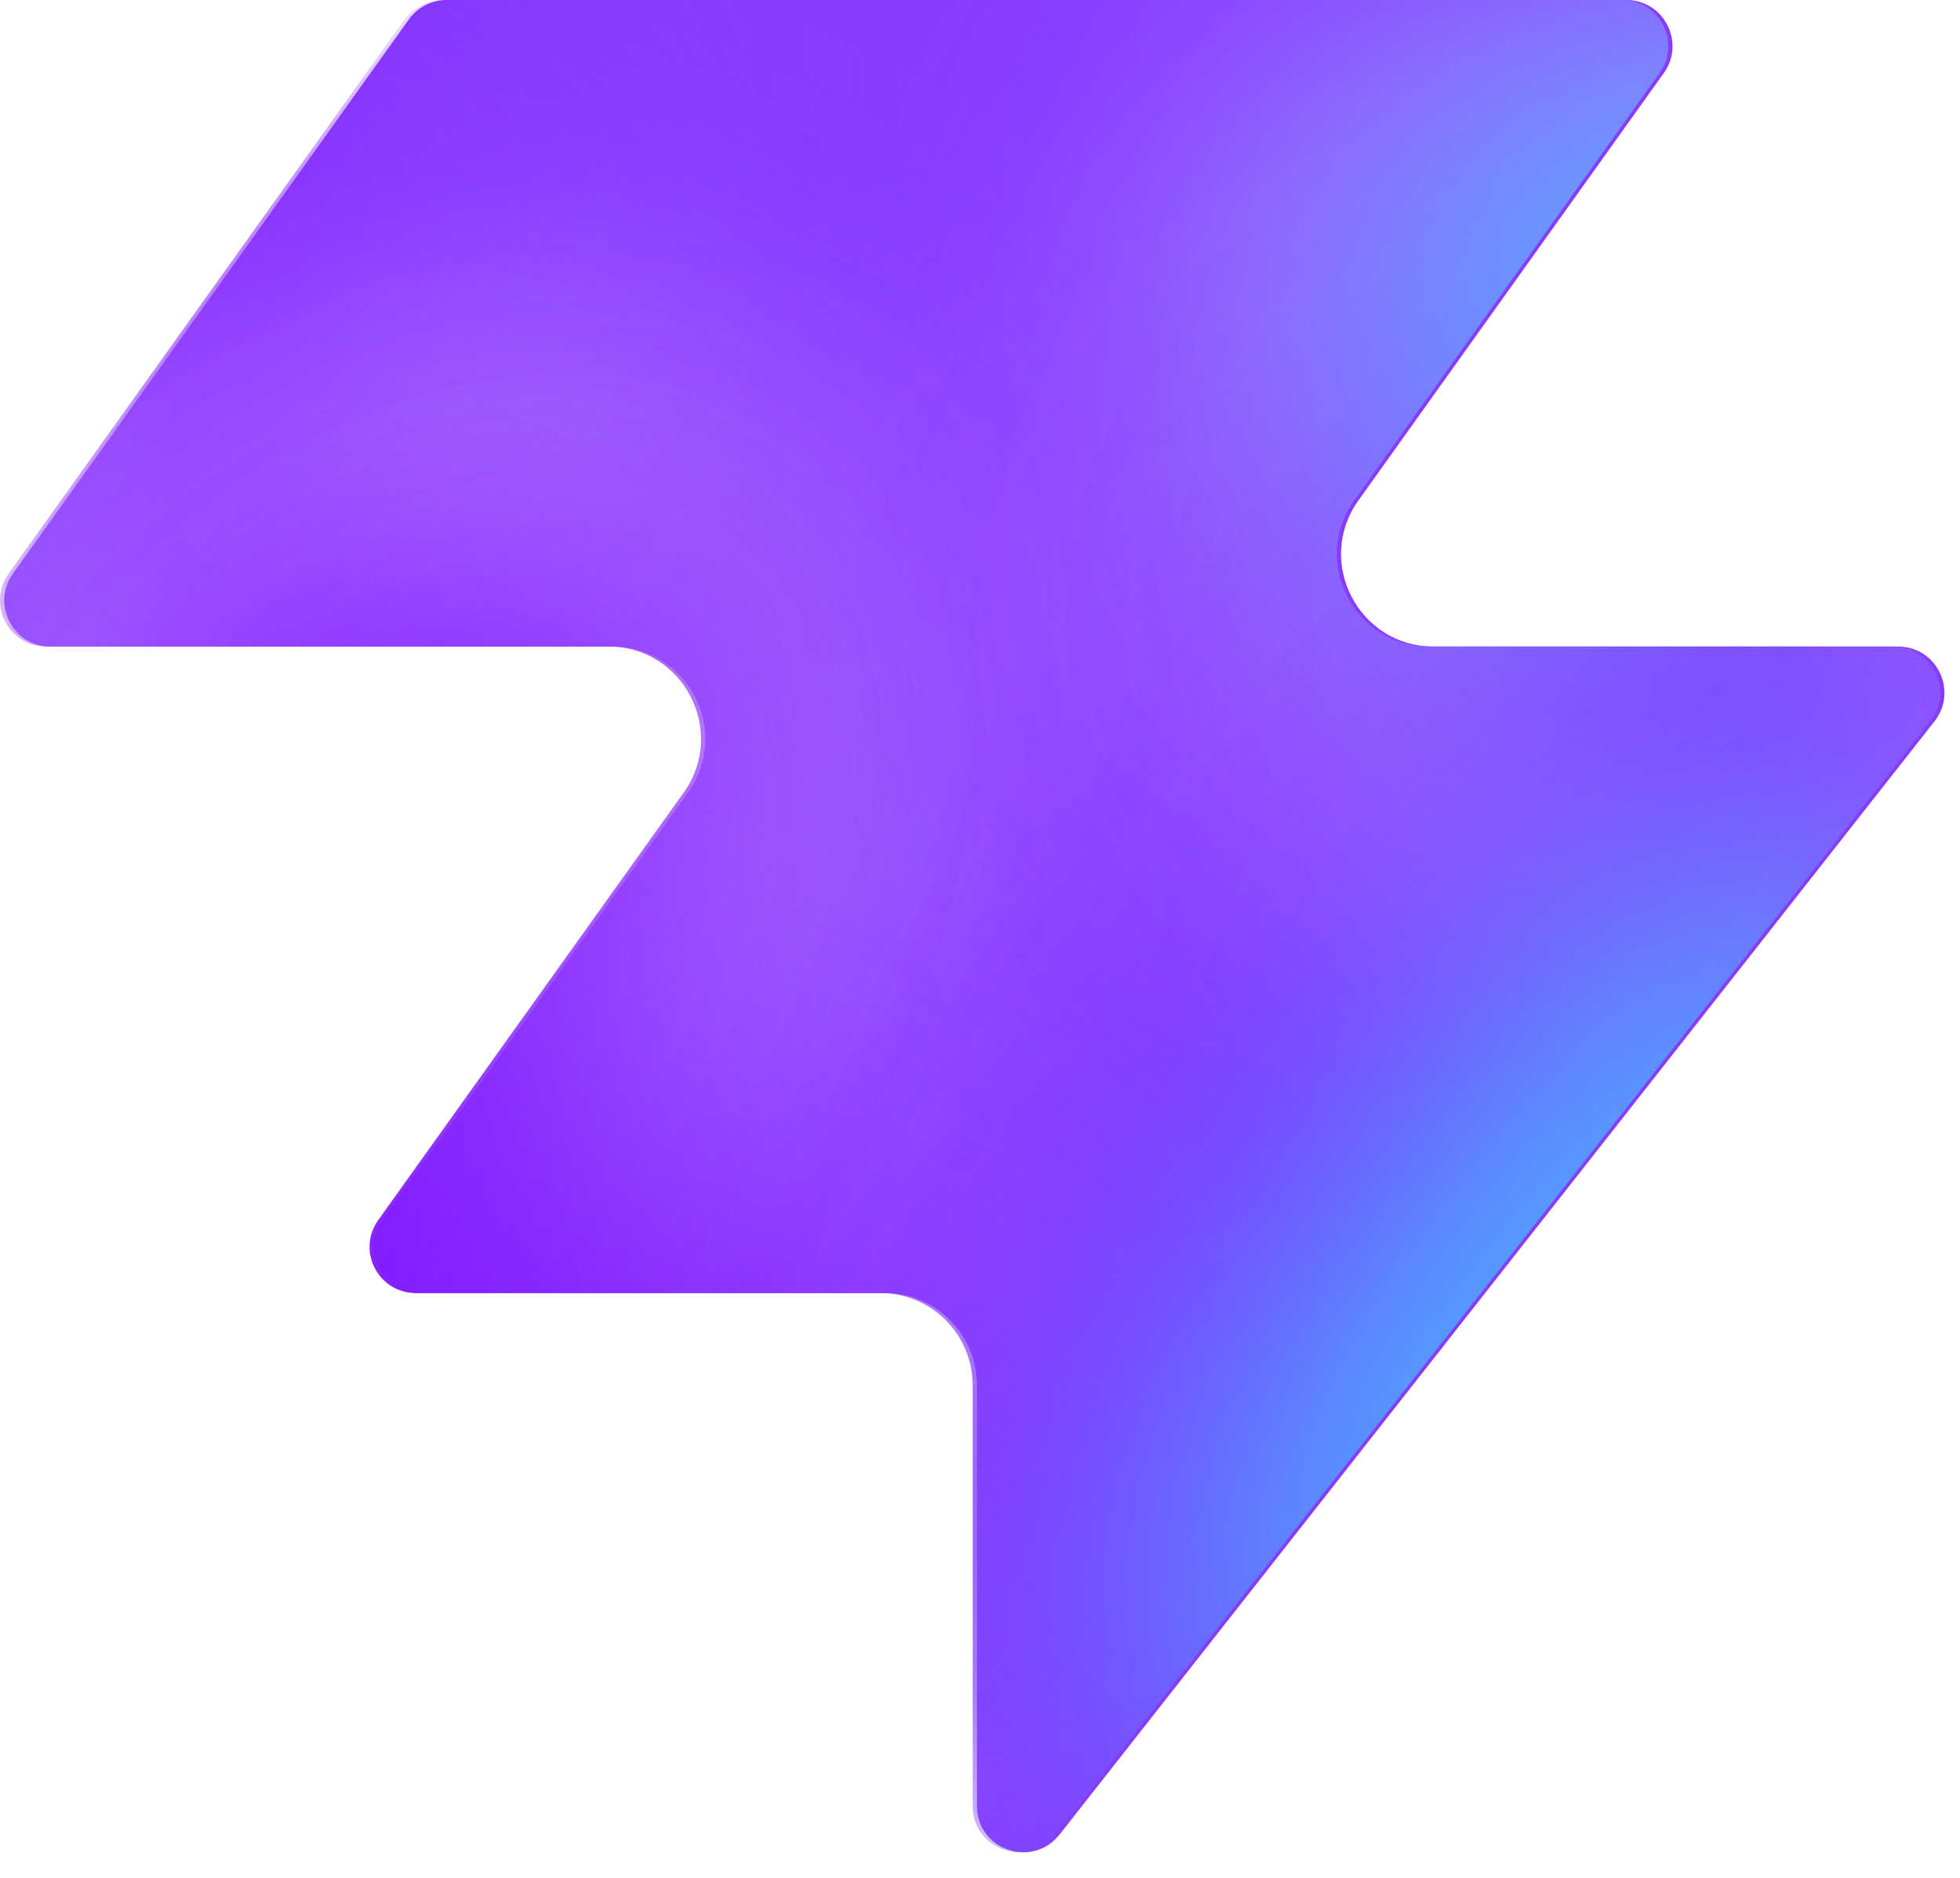
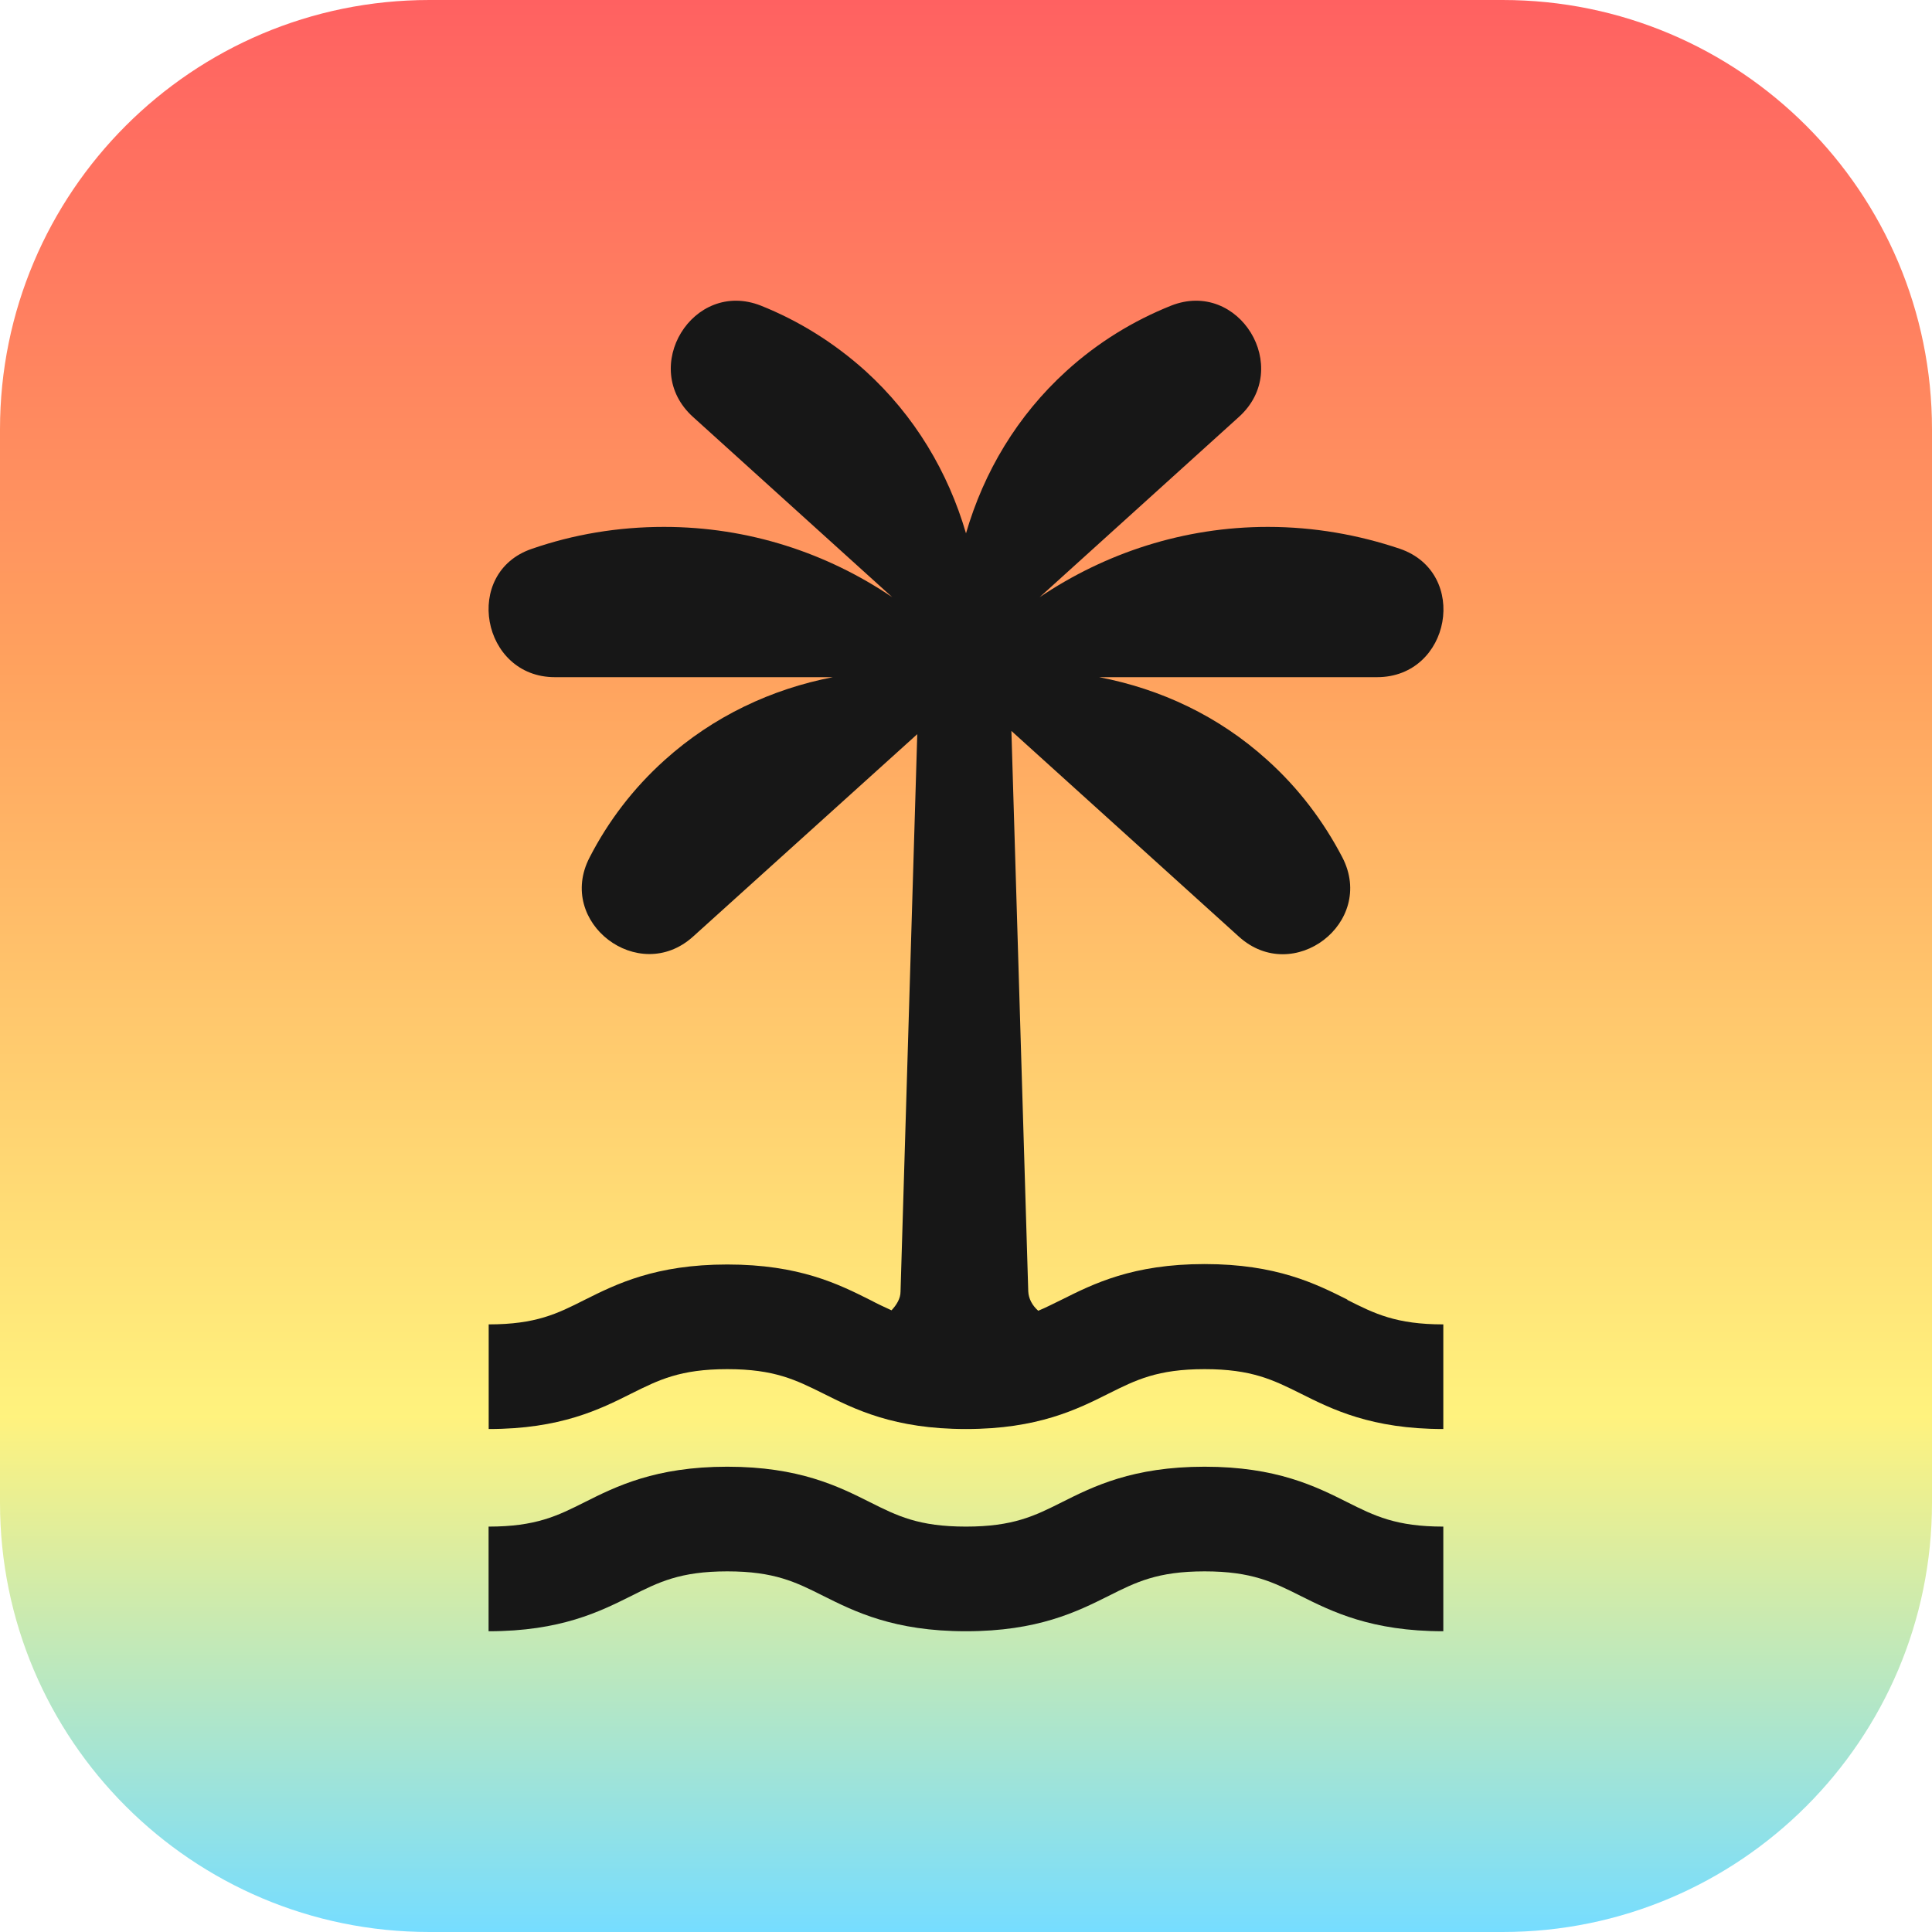
- <svg xmlns="http://www.w3.org/2000/svg" width="48" height="46" fill="none" viewBox="0 0 48 46">
-   <path fill="#863bff" d="M25.946 44.938c-.664.845-2.021.375-2.021-.698V33.937a2.26 2.26 0 0 0-2.262-2.262H10.287c-.92 0-1.456-1.04-.92-1.788l7.48-10.471c1.07-1.497 0-3.578-1.842-3.578H1.237c-.92 0-1.456-1.04-.92-1.788L10.013.474c.214-.297.556-.474.92-.474h28.894c.92 0 1.456 1.04.92 1.788l-7.48 10.471c-1.07 1.498 0 3.579 1.842 3.579h11.377c.943 0 1.473 1.088.89 1.83L25.947 44.94z" style="fill:#863bff;fill:color(display-p3 .525 .23 1);fill-opacity:1" />
-   <mask id="a" width="48" height="46" x="0" y="0" maskUnits="userSpaceOnUse" style="mask-type:alpha">
-     <path fill="#000" d="M25.842 44.938c-.664.844-2.021.375-2.021-.698V33.937a2.26 2.26 0 0 0-2.262-2.262H10.183c-.92 0-1.456-1.04-.92-1.788l7.48-10.471c1.07-1.498 0-3.579-1.842-3.579H1.133c-.92 0-1.456-1.04-.92-1.787L9.91.473c.214-.297.556-.474.92-.474h28.894c.92 0 1.456 1.04.92 1.788l-7.48 10.471c-1.07 1.498 0 3.578 1.842 3.578h11.377c.943 0 1.473 1.088.89 1.832L25.843 44.94z" style="fill:#000;fill-opacity:1" />
-   </mask>
-   <g mask="url(#a)">
-     <g filter="url(#b)">
-       <ellipse cx="5.508" cy="14.704" fill="#ede6ff" rx="5.508" ry="14.704" style="fill:#ede6ff;fill:color(display-p3 .927 .903 1);fill-opacity:1" transform="matrix(.00324 1 1 -.00324 -4.47 31.516)" />
-     </g>
-     <g filter="url(#c)">
-       <ellipse cx="10.399" cy="29.851" fill="#ede6ff" rx="10.399" ry="29.851" style="fill:#ede6ff;fill:color(display-p3 .927 .903 1);fill-opacity:1" transform="matrix(.00324 1 1 -.00324 -39.328 7.883)" />
-     </g>
-     <g filter="url(#d)">
-       <ellipse cx="5.508" cy="30.487" fill="#7e14ff" rx="5.508" ry="30.487" style="fill:#7e14ff;fill:color(display-p3 .492 .077 1);fill-opacity:1" transform="rotate(89.814 -25.913 -14.639)scale(1 -1)" />
-     </g>
-     <g filter="url(#e)">
-       <ellipse cx="5.508" cy="30.599" fill="#7e14ff" rx="5.508" ry="30.599" style="fill:#7e14ff;fill:color(display-p3 .492 .077 1);fill-opacity:1" transform="rotate(89.814 -32.644 -3.334)scale(1 -1)" />
-     </g>
-     <g filter="url(#f)">
-       <ellipse cx="5.508" cy="30.599" fill="#7e14ff" rx="5.508" ry="30.599" style="fill:#7e14ff;fill:color(display-p3 .492 .077 1);fill-opacity:1" transform="matrix(.00324 1 1 -.00324 -34.34 30.47)" />
-     </g>
-     <g filter="url(#g)">
-       <ellipse cx="14.072" cy="22.078" fill="#ede6ff" rx="14.072" ry="22.078" style="fill:#ede6ff;fill:color(display-p3 .927 .903 1);fill-opacity:1" transform="rotate(93.35 24.506 48.493)scale(-1 1)" />
-     </g>
-     <g filter="url(#h)">
-       <ellipse cx="3.47" cy="21.501" fill="#7e14ff" rx="3.47" ry="21.501" style="fill:#7e14ff;fill:color(display-p3 .492 .077 1);fill-opacity:1" transform="rotate(89.009 28.708 47.59)scale(-1 1)" />
-     </g>
-     <g filter="url(#i)">
-       <ellipse cx="3.47" cy="21.501" fill="#7e14ff" rx="3.47" ry="21.501" style="fill:#7e14ff;fill:color(display-p3 .492 .077 1);fill-opacity:1" transform="rotate(89.009 28.708 47.59)scale(-1 1)" />
-     </g>
-     <g filter="url(#j)">
-       <ellipse cx=".387" cy="8.972" fill="#7e14ff" rx="4.407" ry="29.108" style="fill:#7e14ff;fill:color(display-p3 .492 .077 1);fill-opacity:1" transform="rotate(39.51 .387 8.972)" />
-     </g>
-     <g filter="url(#k)">
-       <ellipse cx="47.523" cy="-6.092" fill="#7e14ff" rx="4.407" ry="29.108" style="fill:#7e14ff;fill:color(display-p3 .492 .077 1);fill-opacity:1" transform="rotate(37.892 47.523 -6.092)" />
-     </g>
-     <g filter="url(#l)">
-       <ellipse cx="41.412" cy="6.333" fill="#47bfff" rx="5.971" ry="9.665" style="fill:#47bfff;fill:color(display-p3 .28 .748 1);fill-opacity:1" transform="rotate(37.892 41.412 6.333)" />
-     </g>
-     <g filter="url(#m)">
-       <ellipse cx="-1.879" cy="38.332" fill="#7e14ff" rx="4.407" ry="29.108" style="fill:#7e14ff;fill:color(display-p3 .492 .077 1);fill-opacity:1" transform="rotate(37.892 -1.88 38.332)" />
-     </g>
-     <g filter="url(#n)">
-       <ellipse cx="-1.879" cy="38.332" fill="#7e14ff" rx="4.407" ry="29.108" style="fill:#7e14ff;fill:color(display-p3 .492 .077 1);fill-opacity:1" transform="rotate(37.892 -1.88 38.332)" />
-     </g>
-     <g filter="url(#o)">
-       <ellipse cx="35.651" cy="29.907" fill="#7e14ff" rx="4.407" ry="29.108" style="fill:#7e14ff;fill:color(display-p3 .492 .077 1);fill-opacity:1" transform="rotate(37.892 35.651 29.907)" />
-     </g>
-     <g filter="url(#p)">
-       <ellipse cx="38.418" cy="32.4" fill="#47bfff" rx="5.971" ry="15.297" style="fill:#47bfff;fill:color(display-p3 .28 .748 1);fill-opacity:1" transform="rotate(37.892 38.418 32.4)" />
-     </g>
-   </g>
+ <svg xmlns="http://www.w3.org/2000/svg" width="18" height="18" viewBox="0 0 18 18" fill="none">
+   <rect width="18" height="18" rx="4" fill="url(#paint0_linear_852_3841)" fill-opacity="0.99" />
+   <path d="M11.223 13.665C10.553 13.665 10.186 13.849 9.893 13.996C9.64 14.123 9.44 14.223 8.999 14.223C8.559 14.223 8.359 14.123 8.106 13.996C7.813 13.849 7.446 13.665 6.776 13.665C6.106 13.665 5.739 13.849 5.446 13.996C5.193 14.123 4.993 14.223 4.552 14.223V15.198C5.223 15.198 5.589 15.015 5.883 14.868C6.136 14.741 6.336 14.64 6.776 14.64C7.216 14.64 7.416 14.741 7.669 14.868C7.963 15.015 8.329 15.198 8.999 15.198C9.67 15.198 10.036 15.015 10.33 14.868C10.583 14.741 10.783 14.64 11.223 14.64C11.663 14.64 11.863 14.741 12.116 14.868C12.41 15.015 12.776 15.198 13.447 15.198V14.223C13.007 14.223 12.806 14.123 12.553 13.996C12.26 13.849 11.893 13.665 11.223 13.665Z" fill="#171717" />
+   <path d="M12.553 12.108C12.26 11.961 11.893 11.777 11.223 11.777C10.553 11.777 10.187 11.961 9.893 12.108C9.816 12.145 9.746 12.182 9.673 12.212C9.616 12.162 9.583 12.098 9.58 12.031L9.423 6.81L11.543 8.727C12.05 9.185 12.82 8.597 12.507 7.989C12.333 7.655 12.1 7.344 11.807 7.081C11.353 6.67 10.813 6.419 10.24 6.309H12.83C13.517 6.309 13.693 5.337 13.043 5.113C12.657 4.983 12.243 4.909 11.813 4.909C11.027 4.909 10.296 5.153 9.686 5.564L11.543 3.884C12.05 3.426 11.543 2.597 10.91 2.848C10.56 2.988 10.23 3.189 9.936 3.456C9.476 3.874 9.166 4.398 9 4.969C8.833 4.398 8.523 3.874 8.063 3.456C7.77 3.192 7.44 2.988 7.09 2.848C6.456 2.597 5.95 3.426 6.456 3.884L8.313 5.564C7.706 5.153 6.976 4.909 6.186 4.909C5.756 4.909 5.343 4.979 4.956 5.113C4.306 5.333 4.486 6.309 5.169 6.309H7.76C7.19 6.419 6.646 6.673 6.193 7.081C5.9 7.344 5.666 7.652 5.493 7.989C5.179 8.594 5.95 9.182 6.456 8.727L8.546 6.84L8.39 12.035C8.39 12.098 8.353 12.158 8.306 12.208C8.24 12.178 8.176 12.148 8.106 12.111C7.813 11.964 7.446 11.781 6.776 11.781C6.106 11.781 5.74 11.964 5.446 12.111C5.193 12.239 4.993 12.339 4.553 12.339V13.314C5.223 13.314 5.59 13.13 5.883 12.983C6.136 12.857 6.336 12.756 6.776 12.756C7.216 12.756 7.416 12.857 7.67 12.983C7.963 13.13 8.33 13.314 9 13.314C9.67 13.314 10.037 13.13 10.33 12.983C10.583 12.857 10.783 12.756 11.223 12.756C11.663 12.756 11.863 12.857 12.117 12.983C12.41 13.13 12.777 13.314 13.447 13.314V12.339C13.007 12.339 12.807 12.239 12.553 12.111V12.108Z" fill="#171717" />
  <defs>
-     <filter id="b" width="60.045" height="41.654" x="-19.77" y="16.149" color-interpolation-filters="sRGB" filterUnits="userSpaceOnUse">
-       <feFlood flood-opacity="0" result="BackgroundImageFix" />
-       <feBlend in="SourceGraphic" in2="BackgroundImageFix" result="shape" />
-       <feGaussianBlur result="effect1_foregroundBlur_2002_17158" stdDeviation="7.659" />
-     </filter>
-     <filter id="c" width="90.34" height="51.437" x="-54.613" y="-7.533" color-interpolation-filters="sRGB" filterUnits="userSpaceOnUse">
-       <feFlood flood-opacity="0" result="BackgroundImageFix" />
-       <feBlend in="SourceGraphic" in2="BackgroundImageFix" result="shape" />
-       <feGaussianBlur result="effect1_foregroundBlur_2002_17158" stdDeviation="7.659" />
-     </filter>
-     <filter id="d" width="79.355" height="29.4" x="-49.64" y="2.03" color-interpolation-filters="sRGB" filterUnits="userSpaceOnUse">
-       <feFlood flood-opacity="0" result="BackgroundImageFix" />
-       <feBlend in="SourceGraphic" in2="BackgroundImageFix" result="shape" />
-       <feGaussianBlur result="effect1_foregroundBlur_2002_17158" stdDeviation="4.596" />
-     </filter>
-     <filter id="e" width="79.579" height="29.4" x="-45.045" y="20.029" color-interpolation-filters="sRGB" filterUnits="userSpaceOnUse">
-       <feFlood flood-opacity="0" result="BackgroundImageFix" />
-       <feBlend in="SourceGraphic" in2="BackgroundImageFix" result="shape" />
-       <feGaussianBlur result="effect1_foregroundBlur_2002_17158" stdDeviation="4.596" />
-     </filter>
-     <filter id="f" width="79.579" height="29.4" x="-43.513" y="21.178" color-interpolation-filters="sRGB" filterUnits="userSpaceOnUse">
-       <feFlood flood-opacity="0" result="BackgroundImageFix" />
-       <feBlend in="SourceGraphic" in2="BackgroundImageFix" result="shape" />
-       <feGaussianBlur result="effect1_foregroundBlur_2002_17158" stdDeviation="4.596" />
-     </filter>
-     <filter id="g" width="74.749" height="58.852" x="15.756" y="-17.901" color-interpolation-filters="sRGB" filterUnits="userSpaceOnUse">
-       <feFlood flood-opacity="0" result="BackgroundImageFix" />
-       <feBlend in="SourceGraphic" in2="BackgroundImageFix" result="shape" />
-       <feGaussianBlur result="effect1_foregroundBlur_2002_17158" stdDeviation="7.659" />
-     </filter>
-     <filter id="h" width="61.377" height="25.362" x="23.548" y="2.284" color-interpolation-filters="sRGB" filterUnits="userSpaceOnUse">
-       <feFlood flood-opacity="0" result="BackgroundImageFix" />
-       <feBlend in="SourceGraphic" in2="BackgroundImageFix" result="shape" />
-       <feGaussianBlur result="effect1_foregroundBlur_2002_17158" stdDeviation="4.596" />
-     </filter>
-     <filter id="i" width="61.377" height="25.362" x="23.548" y="2.284" color-interpolation-filters="sRGB" filterUnits="userSpaceOnUse">
-       <feFlood flood-opacity="0" result="BackgroundImageFix" />
-       <feBlend in="SourceGraphic" in2="BackgroundImageFix" result="shape" />
-       <feGaussianBlur result="effect1_foregroundBlur_2002_17158" stdDeviation="4.596" />
-     </filter>
-     <filter id="j" width="56.045" height="63.649" x="-27.636" y="-22.853" color-interpolation-filters="sRGB" filterUnits="userSpaceOnUse">
-       <feFlood flood-opacity="0" result="BackgroundImageFix" />
-       <feBlend in="SourceGraphic" in2="BackgroundImageFix" result="shape" />
-       <feGaussianBlur result="effect1_foregroundBlur_2002_17158" stdDeviation="4.596" />
-     </filter>
-     <filter id="k" width="54.814" height="64.646" x="20.116" y="-38.415" color-interpolation-filters="sRGB" filterUnits="userSpaceOnUse">
-       <feFlood flood-opacity="0" result="BackgroundImageFix" />
-       <feBlend in="SourceGraphic" in2="BackgroundImageFix" result="shape" />
-       <feGaussianBlur result="effect1_foregroundBlur_2002_17158" stdDeviation="4.596" />
-     </filter>
-     <filter id="l" width="33.541" height="35.313" x="24.641" y="-11.323" color-interpolation-filters="sRGB" filterUnits="userSpaceOnUse">
-       <feFlood flood-opacity="0" result="BackgroundImageFix" />
-       <feBlend in="SourceGraphic" in2="BackgroundImageFix" result="shape" />
-       <feGaussianBlur result="effect1_foregroundBlur_2002_17158" stdDeviation="4.596" />
-     </filter>
-     <filter id="m" width="54.814" height="64.646" x="-29.286" y="6.009" color-interpolation-filters="sRGB" filterUnits="userSpaceOnUse">
-       <feFlood flood-opacity="0" result="BackgroundImageFix" />
-       <feBlend in="SourceGraphic" in2="BackgroundImageFix" result="shape" />
-       <feGaussianBlur result="effect1_foregroundBlur_2002_17158" stdDeviation="4.596" />
-     </filter>
-     <filter id="n" width="54.814" height="64.646" x="-29.286" y="6.009" color-interpolation-filters="sRGB" filterUnits="userSpaceOnUse">
-       <feFlood flood-opacity="0" result="BackgroundImageFix" />
-       <feBlend in="SourceGraphic" in2="BackgroundImageFix" result="shape" />
-       <feGaussianBlur result="effect1_foregroundBlur_2002_17158" stdDeviation="4.596" />
-     </filter>
-     <filter id="o" width="54.814" height="64.646" x="8.244" y="-2.416" color-interpolation-filters="sRGB" filterUnits="userSpaceOnUse">
-       <feFlood flood-opacity="0" result="BackgroundImageFix" />
-       <feBlend in="SourceGraphic" in2="BackgroundImageFix" result="shape" />
-       <feGaussianBlur result="effect1_foregroundBlur_2002_17158" stdDeviation="4.596" />
-     </filter>
-     <filter id="p" width="39.409" height="43.623" x="18.713" y="10.588" color-interpolation-filters="sRGB" filterUnits="userSpaceOnUse">
-       <feFlood flood-opacity="0" result="BackgroundImageFix" />
-       <feBlend in="SourceGraphic" in2="BackgroundImageFix" result="shape" />
-       <feGaussianBlur result="effect1_foregroundBlur_2002_17158" stdDeviation="4.596" />
-     </filter>
+     <linearGradient id="paint0_linear_852_3841" x1="8" y1="0" x2="8" y2="18" gradientUnits="userSpaceOnUse">
+       <stop stop-color="#FF5F5F" />
+       <stop offset="0.344" stop-color="#FFA05C" />
+       <stop offset="0.733" stop-color="#FFF27C" />
+       <stop offset="1" stop-color="#74DCFF" />
+     </linearGradient>
  </defs>
</svg>
